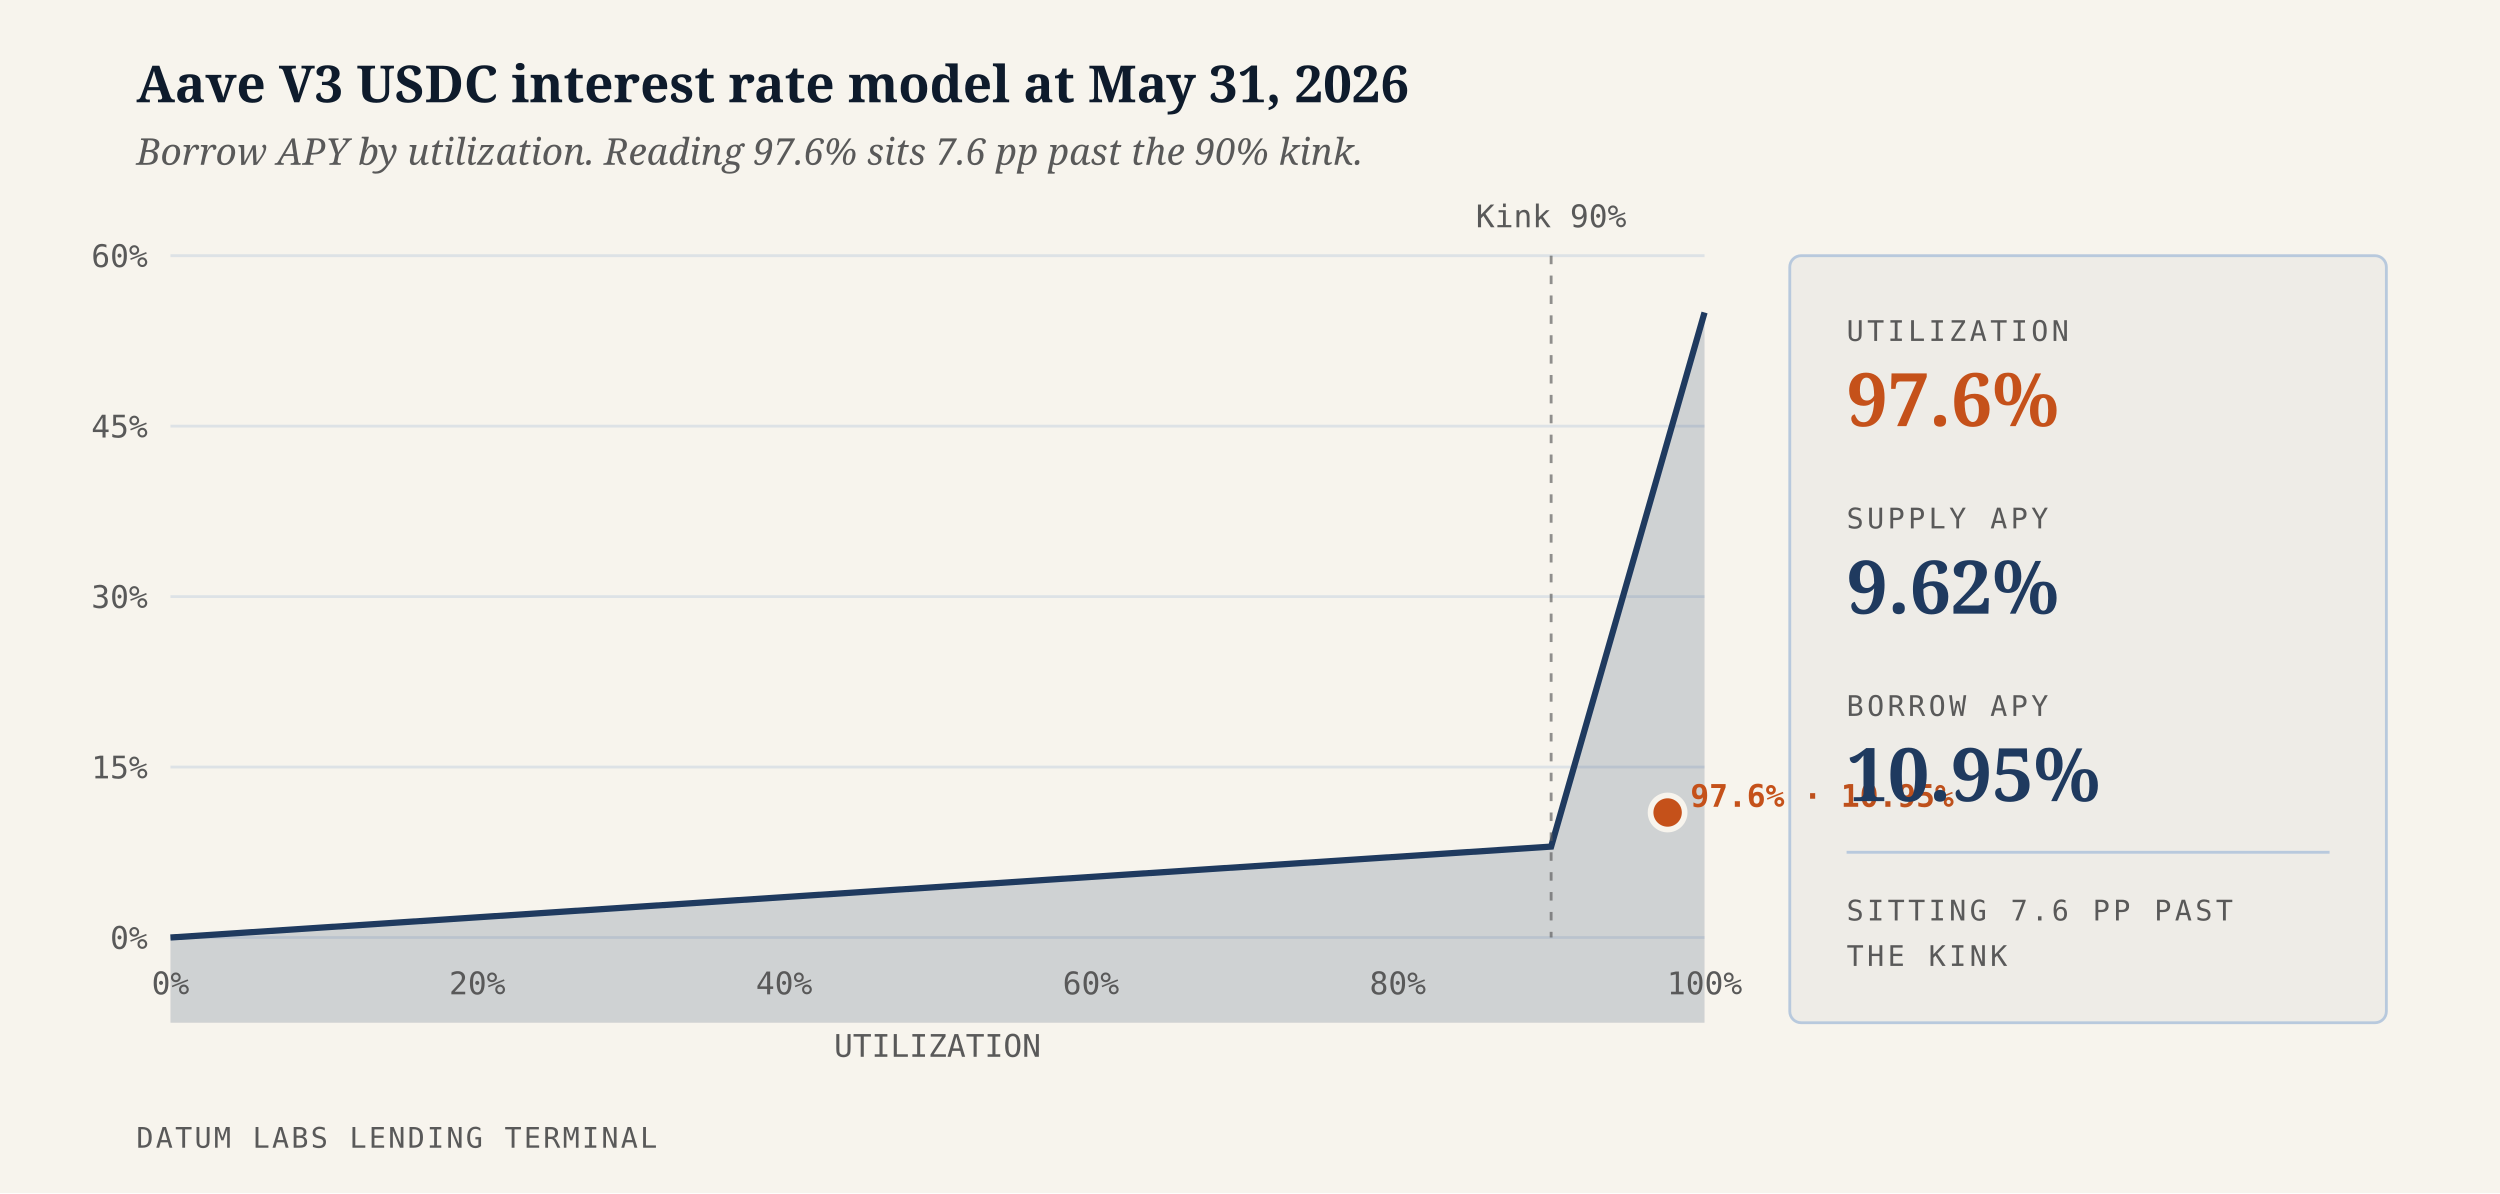
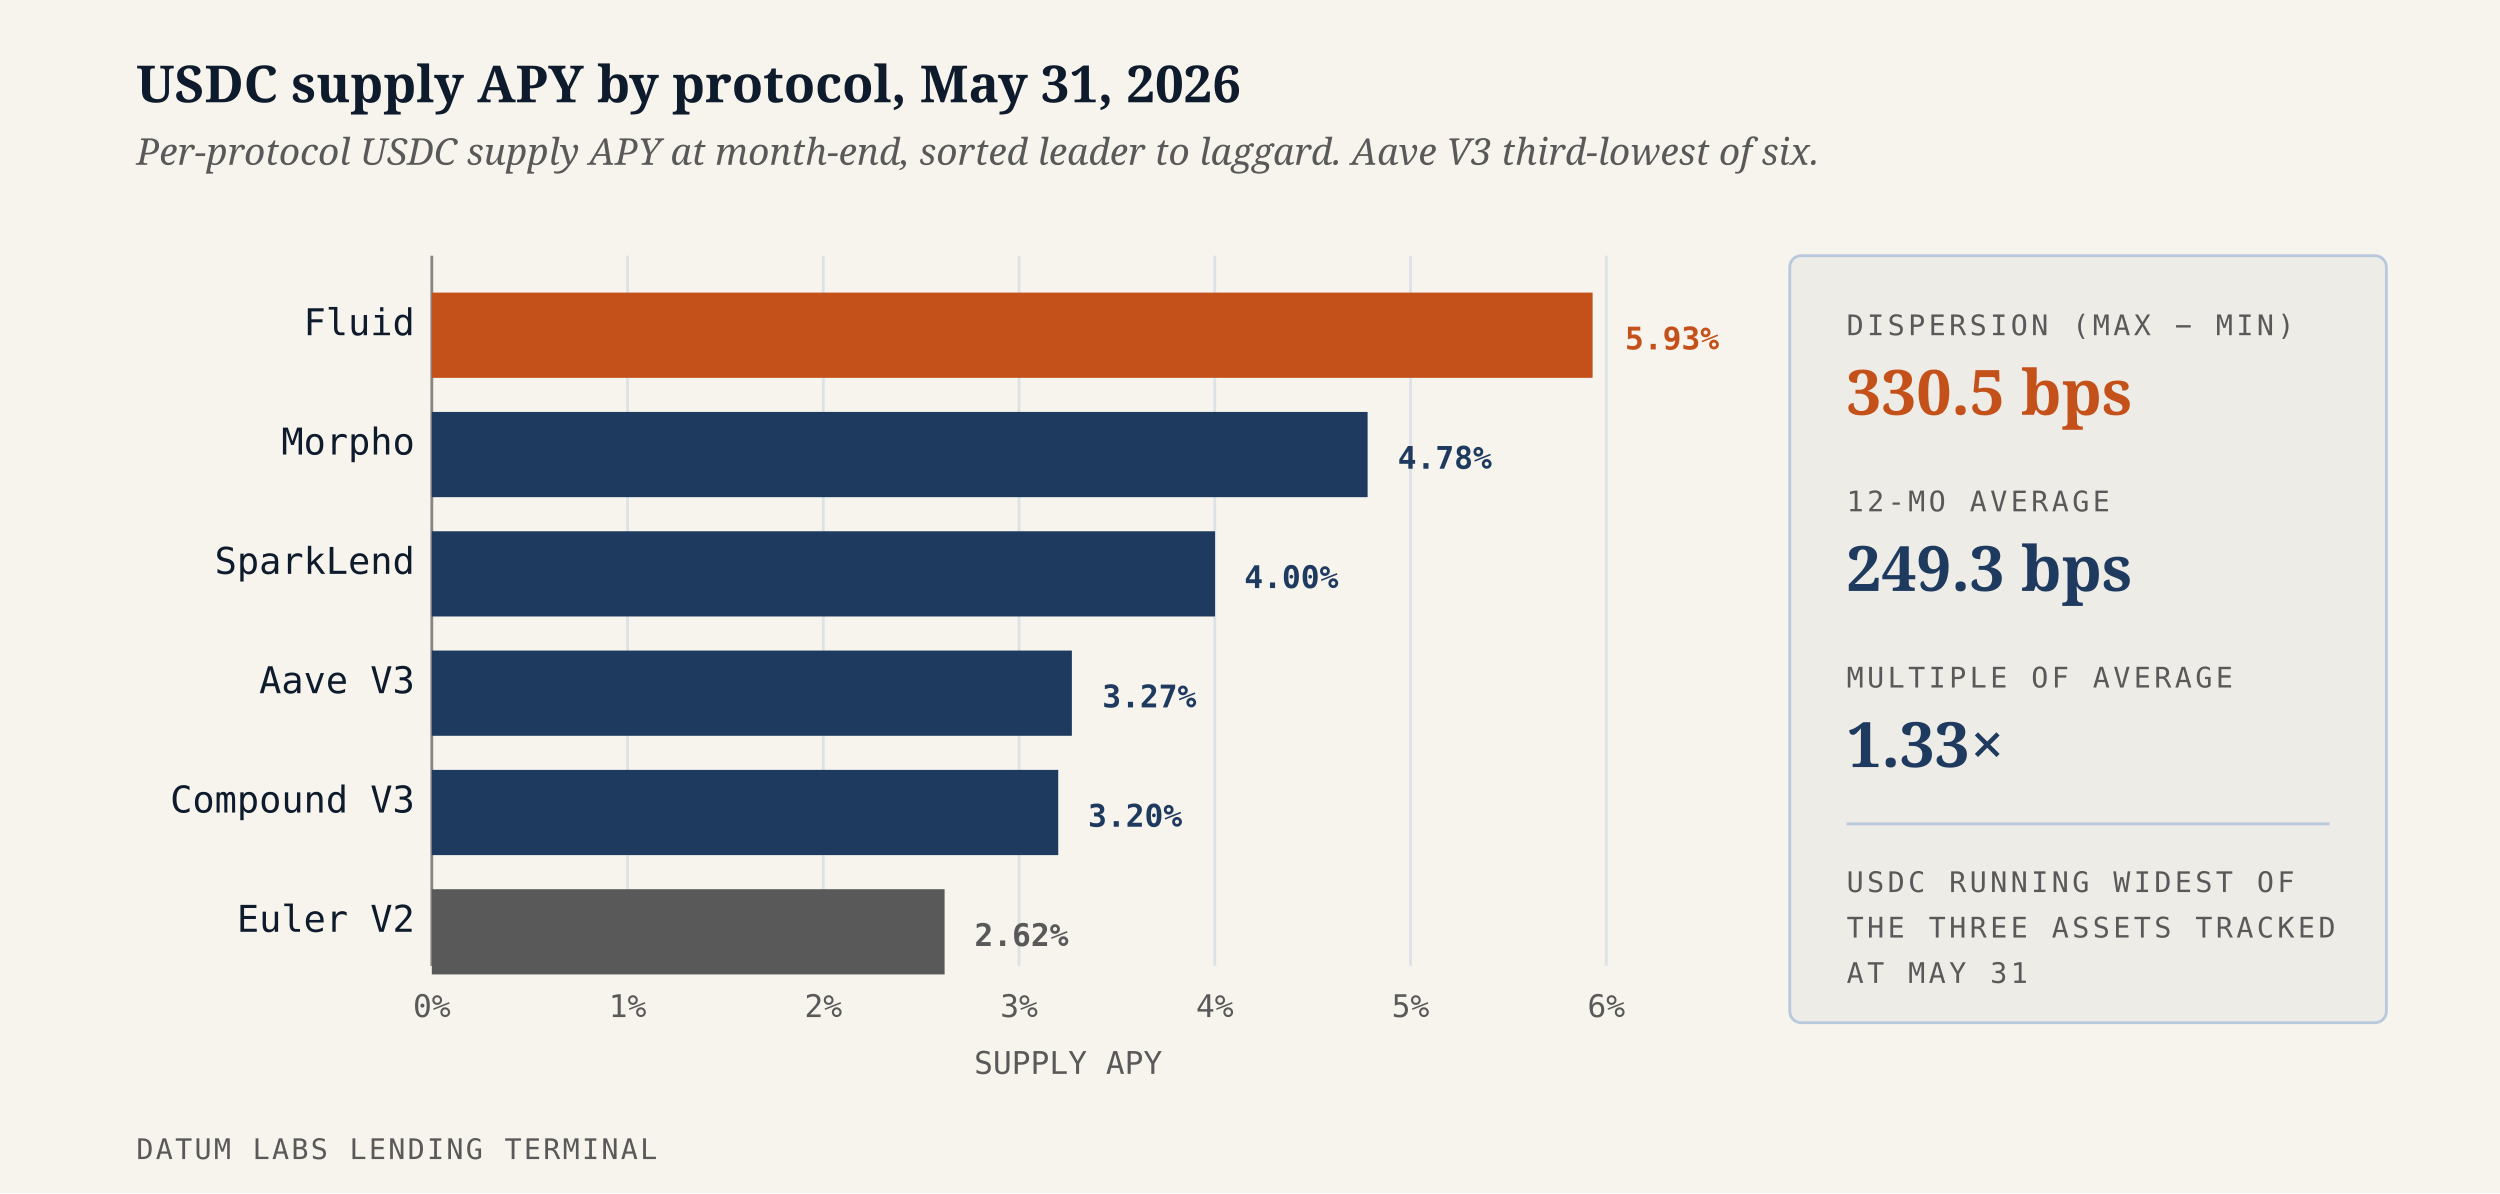
<svg xmlns="http://www.w3.org/2000/svg" viewBox="0 0 880 420" font-family="'Source Serif 4', Georgia, serif">
  <style>
    .axis { fill: #595959; font: 11px 'JetBrains Mono', monospace; }
    .grid { stroke: #B8C9DD; stroke-opacity: 0.4; }
-     .ref  { stroke: #595959; stroke-dasharray: 3 4; stroke-opacity: 0.65; }
-     .line { stroke: #1F3A5F; stroke-width: 2.2; fill: none; }
-     .area { fill: rgba(31, 58, 95, 0.18); }
-     .dot  { fill: #C5511A; stroke: #F7F4ED; stroke-width: 2; }
-     .callout { fill: #C5511A; font: 600 11px 'JetBrains Mono', monospace; }
-     .title { fill: #0E1B2C; font: 600 18px 'Source Serif 4', Georgia, serif; }
+     .leader   { fill: #C5511A; }
+     .mid      { fill: #1F3A5F; }
+     .laggard  { fill: #595959; }
+     .name     { fill: #0E1B2C; font: 13px 'JetBrains Mono', monospace; }
+     .lbl-leader  { fill: #C5511A; font: 600 11px 'JetBrains Mono', monospace; }
+     .lbl-mid     { fill: #1F3A5F; font: 600 11px 'JetBrains Mono', monospace; }
+     .lbl-laggard { fill: #595959; font: 600 11px 'JetBrains Mono', monospace; }
+     .title   { fill: #0E1B2C; font: 600 18px 'Source Serif 4', Georgia, serif; }
    .caption { fill: #595959; font: italic 13px 'Source Serif 4', Georgia, serif; }
-     .source { fill: #595959; font: 10px 'JetBrains Mono', monospace; letter-spacing: 0.08em; }
-     .sblabel { fill: #595959; font: 10px 'JetBrains Mono', monospace; letter-spacing: 0.12em; }
-     .sbvalue-c { fill: #C5511A; font: 600 26px 'Source Serif 4', Georgia, serif; }
-     .sbvalue-b { fill: #1F3A5F; font: 600 26px 'Source Serif 4', Georgia, serif; }
-     .sidebar { fill: rgba(31, 58, 95, 0.04); stroke: #B8C9DD; }
+     .source  { fill: #595959; font: 10px 'JetBrains Mono', monospace; letter-spacing: 0.08em; }
+     .sb-label   { fill: #595959; font: 10px 'JetBrains Mono', monospace; letter-spacing: 0.12em; }
+     .sb-value-c { fill: #C5511A; font: 600 22px 'Source Serif 4', Georgia, serif; }
+     .sb-value-b { fill: #1F3A5F; font: 600 22px 'Source Serif 4', Georgia, serif; }
+     .sidebar    { fill: rgba(31, 58, 95, 0.04); stroke: #B8C9DD; }
+     .ref-zero   { stroke: #595959; stroke-opacity: 0.7; }
  </style>
  <rect width="880" height="420" fill="#F7F4ED" />
-   <text class="title" x="48" y="36">Aave V3 USDC interest rate model at May 31, 2026</text>
-   <text class="caption" x="48" y="58">Borrow APY by utilization. Reading 97.6% sits 7.6 pp past the 90% kink.</text>
-   <line class="grid" x1="60" y1="90" x2="600" y2="90" />
-   <line class="grid" x1="60" y1="150" x2="600" y2="150" />
-   <line class="grid" x1="60" y1="210" x2="600" y2="210" />
-   <line class="grid" x1="60" y1="270" x2="600" y2="270" />
-   <line class="grid" x1="60" y1="330" x2="600" y2="330" />
-   <text class="axis" x="52" y="94" text-anchor="end">60%</text>
-   <text class="axis" x="52" y="154" text-anchor="end">45%</text>
-   <text class="axis" x="52" y="214" text-anchor="end">30%</text>
-   <text class="axis" x="52" y="274" text-anchor="end">15%</text>
-   <text class="axis" x="52" y="334" text-anchor="end">0%</text>
-   <path class="area" d="M 60 330 L 546 298 L 600 110 L 600 360 L 60 360 Z" />
-   <path class="line" d="M 60 330 L 546 298 L 600 110" />
-   <line class="ref" x1="546" y1="90" x2="546" y2="330" />
-   <text class="axis" x="546" y="80" text-anchor="middle">Kink 90%</text>
-   <circle class="dot" cx="587" cy="286" r="6" />
-   <text class="callout" x="595" y="284">97.6% · 10.95%</text>
-   <text class="axis" x="60" y="350" text-anchor="middle">0%</text>
-   <text class="axis" x="168" y="350" text-anchor="middle">20%</text>
-   <text class="axis" x="276" y="350" text-anchor="middle">40%</text>
-   <text class="axis" x="384" y="350" text-anchor="middle">60%</text>
-   <text class="axis" x="492" y="350" text-anchor="middle">80%</text>
-   <text class="axis" x="600" y="350" text-anchor="middle">100%</text>
-   <text class="axis" x="330" y="372" text-anchor="middle">UTILIZATION</text>
+   <text class="title" x="48" y="36">USDC supply APY by protocol, May 31, 2026</text>
+   <text class="caption" x="48" y="58">Per-protocol USDC supply APY at month-end, sorted leader to laggard. Aave V3 third-lowest of six.</text>
+   <text class="name" x="146" y="118" text-anchor="end">Fluid</text>
+   <text class="name" x="146" y="160" text-anchor="end">Morpho</text>
+   <text class="name" x="146" y="202" text-anchor="end">SparkLend</text>
+   <text class="name" x="146" y="244" text-anchor="end">Aave V3</text>
+   <text class="name" x="146" y="286" text-anchor="end">Compound V3</text>
+   <text class="name" x="146" y="328" text-anchor="end">Euler V2</text>
+   <line class="ref-zero" x1="152" y1="90" x2="152" y2="340" />
+   <line class="grid" x1="220.9" y1="90" x2="220.9" y2="340" />
+   <line class="grid" x1="289.8" y1="90" x2="289.8" y2="340" />
+   <line class="grid" x1="358.7" y1="90" x2="358.7" y2="340" />
+   <line class="grid" x1="427.6" y1="90" x2="427.6" y2="340" />
+   <line class="grid" x1="496.5" y1="90" x2="496.5" y2="340" />
+   <line class="grid" x1="565.4" y1="90" x2="565.4" y2="340" />
+   <rect class="leader" x="152" y="103" width="408.6" height="30" />
+   <text class="lbl-leader" x="572" y="123">5.93%</text>
+   <rect class="mid" x="152" y="145" width="329.4" height="30" />
+   <text class="lbl-mid" x="492" y="165">4.78%</text>
+   <rect class="mid" x="152" y="187" width="275.7" height="30" />
+   <text class="lbl-mid" x="438" y="207">4.00%</text>
+   <rect class="mid" x="152" y="229" width="225.3" height="30" />
+   <text class="lbl-mid" x="388" y="249">3.27%</text>
+   <rect class="mid" x="152" y="271" width="220.5" height="30" />
+   <text class="lbl-mid" x="383" y="291">3.20%</text>
+   <rect class="laggard" x="152" y="313" width="180.5" height="30" />
+   <text class="lbl-laggard" x="343" y="333">2.62%</text>
+   <text class="axis" x="152" y="358" text-anchor="middle">0%</text>
+   <text class="axis" x="220.9" y="358" text-anchor="middle">1%</text>
+   <text class="axis" x="289.8" y="358" text-anchor="middle">2%</text>
+   <text class="axis" x="358.7" y="358" text-anchor="middle">3%</text>
+   <text class="axis" x="427.6" y="358" text-anchor="middle">4%</text>
+   <text class="axis" x="496.5" y="358" text-anchor="middle">5%</text>
+   <text class="axis" x="565.4" y="358" text-anchor="middle">6%</text>
+   <text class="axis" x="376" y="378" text-anchor="middle">SUPPLY APY</text>
  <rect class="sidebar" x="630" y="90" width="210" height="270" rx="4" />
-   <text class="sblabel" x="650" y="120">UTILIZATION</text>
-   <text class="sbvalue-c" x="650" y="150">97.6%</text>
-   <text class="sblabel" x="650" y="186">SUPPLY APY</text>
-   <text class="sbvalue-b" x="650" y="216">9.62%</text>
-   <text class="sblabel" x="650" y="252">BORROW APY</text>
-   <text class="sbvalue-b" x="650" y="282">10.95%</text>
-   <line x1="650" y1="300" x2="820" y2="300" stroke="#B8C9DD" />
-   <text class="sblabel" x="650" y="324">SITTING 7.6 PP PAST</text>
-   <text class="sblabel" x="650" y="340">THE KINK</text>
-   <text class="source" x="48" y="404">DATUM LABS LENDING TERMINAL</text>
+   <text class="sb-label" x="650" y="118">DISPERSION (MAX − MIN)</text>
+   <text class="sb-value-c" x="650" y="146">330.5 bps</text>
+   <text class="sb-label" x="650" y="180">12-MO AVERAGE</text>
+   <text class="sb-value-b" x="650" y="208">249.3 bps</text>
+   <text class="sb-label" x="650" y="242">MULTIPLE OF AVERAGE</text>
+   <text class="sb-value-b" x="650" y="270">1.33×</text>
+   <line x1="650" y1="290" x2="820" y2="290" stroke="#B8C9DD" />
+   <text class="sb-label" x="650" y="314">USDC RUNNING WIDEST OF</text>
+   <text class="sb-label" x="650" y="330">THE THREE ASSETS TRACKED</text>
+   <text class="sb-label" x="650" y="346">AT MAY 31</text>
+   <text class="source" x="48" y="408">DATUM LABS LENDING TERMINAL</text>
</svg>
